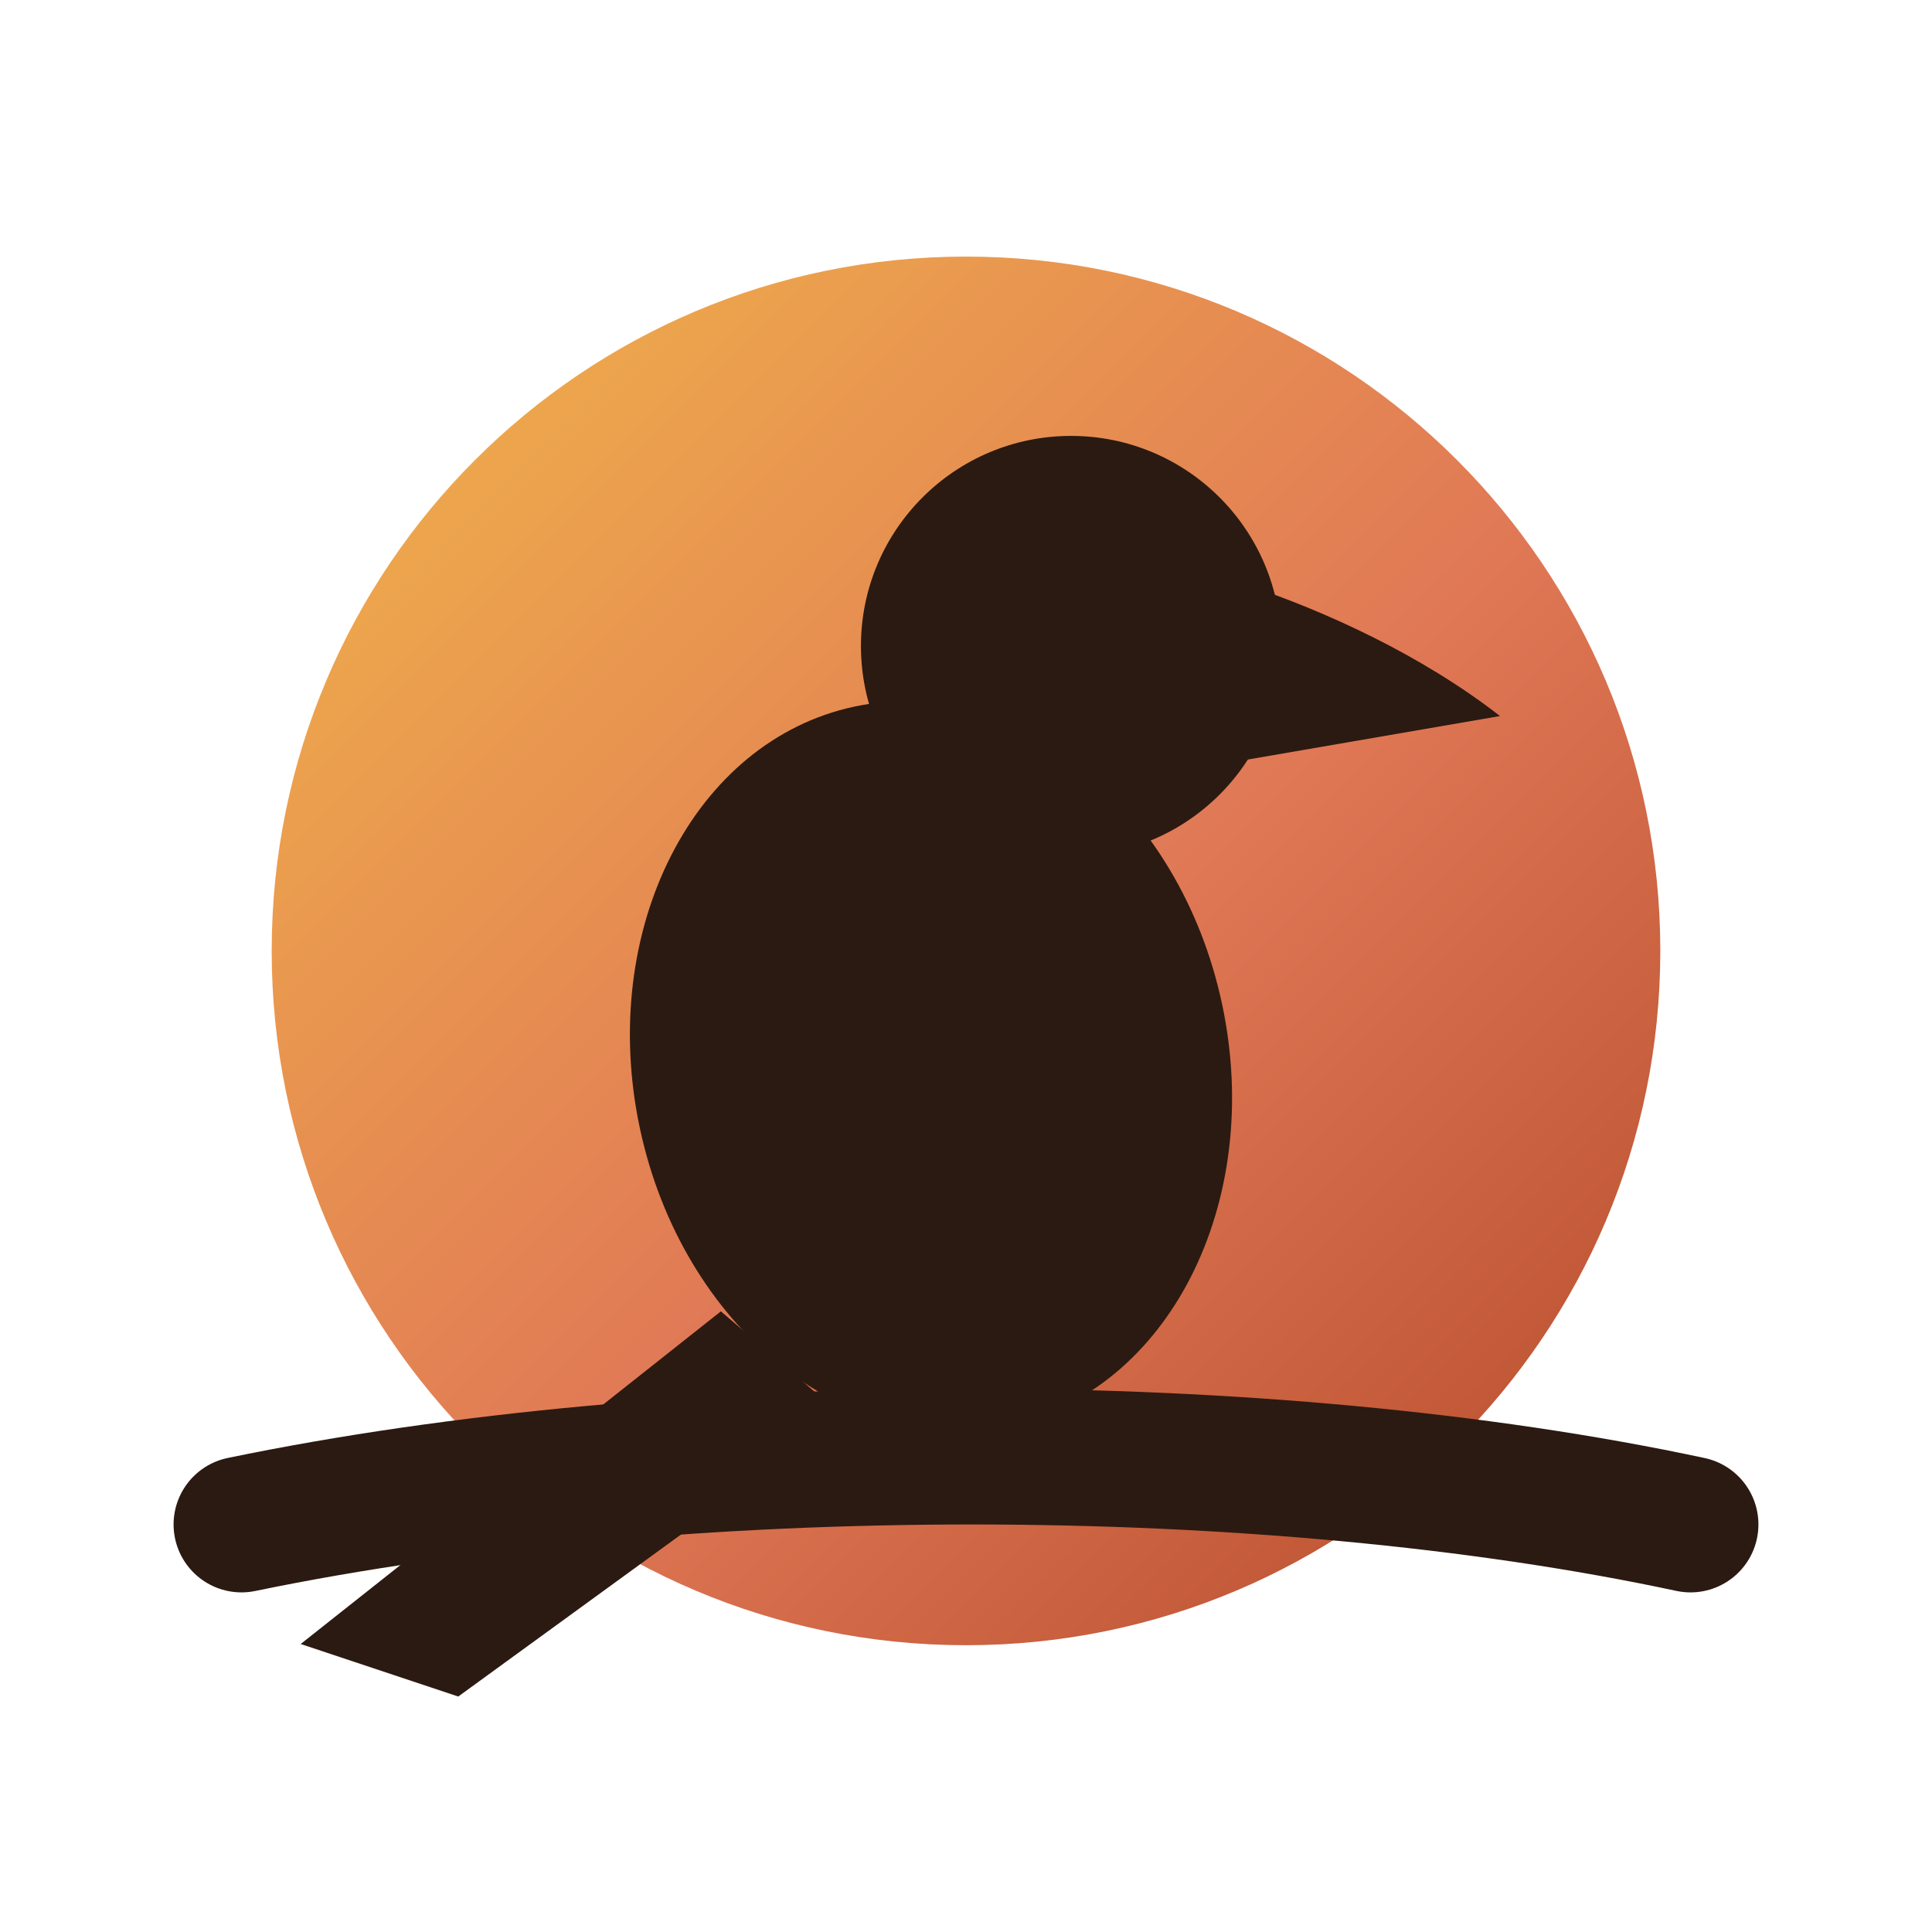
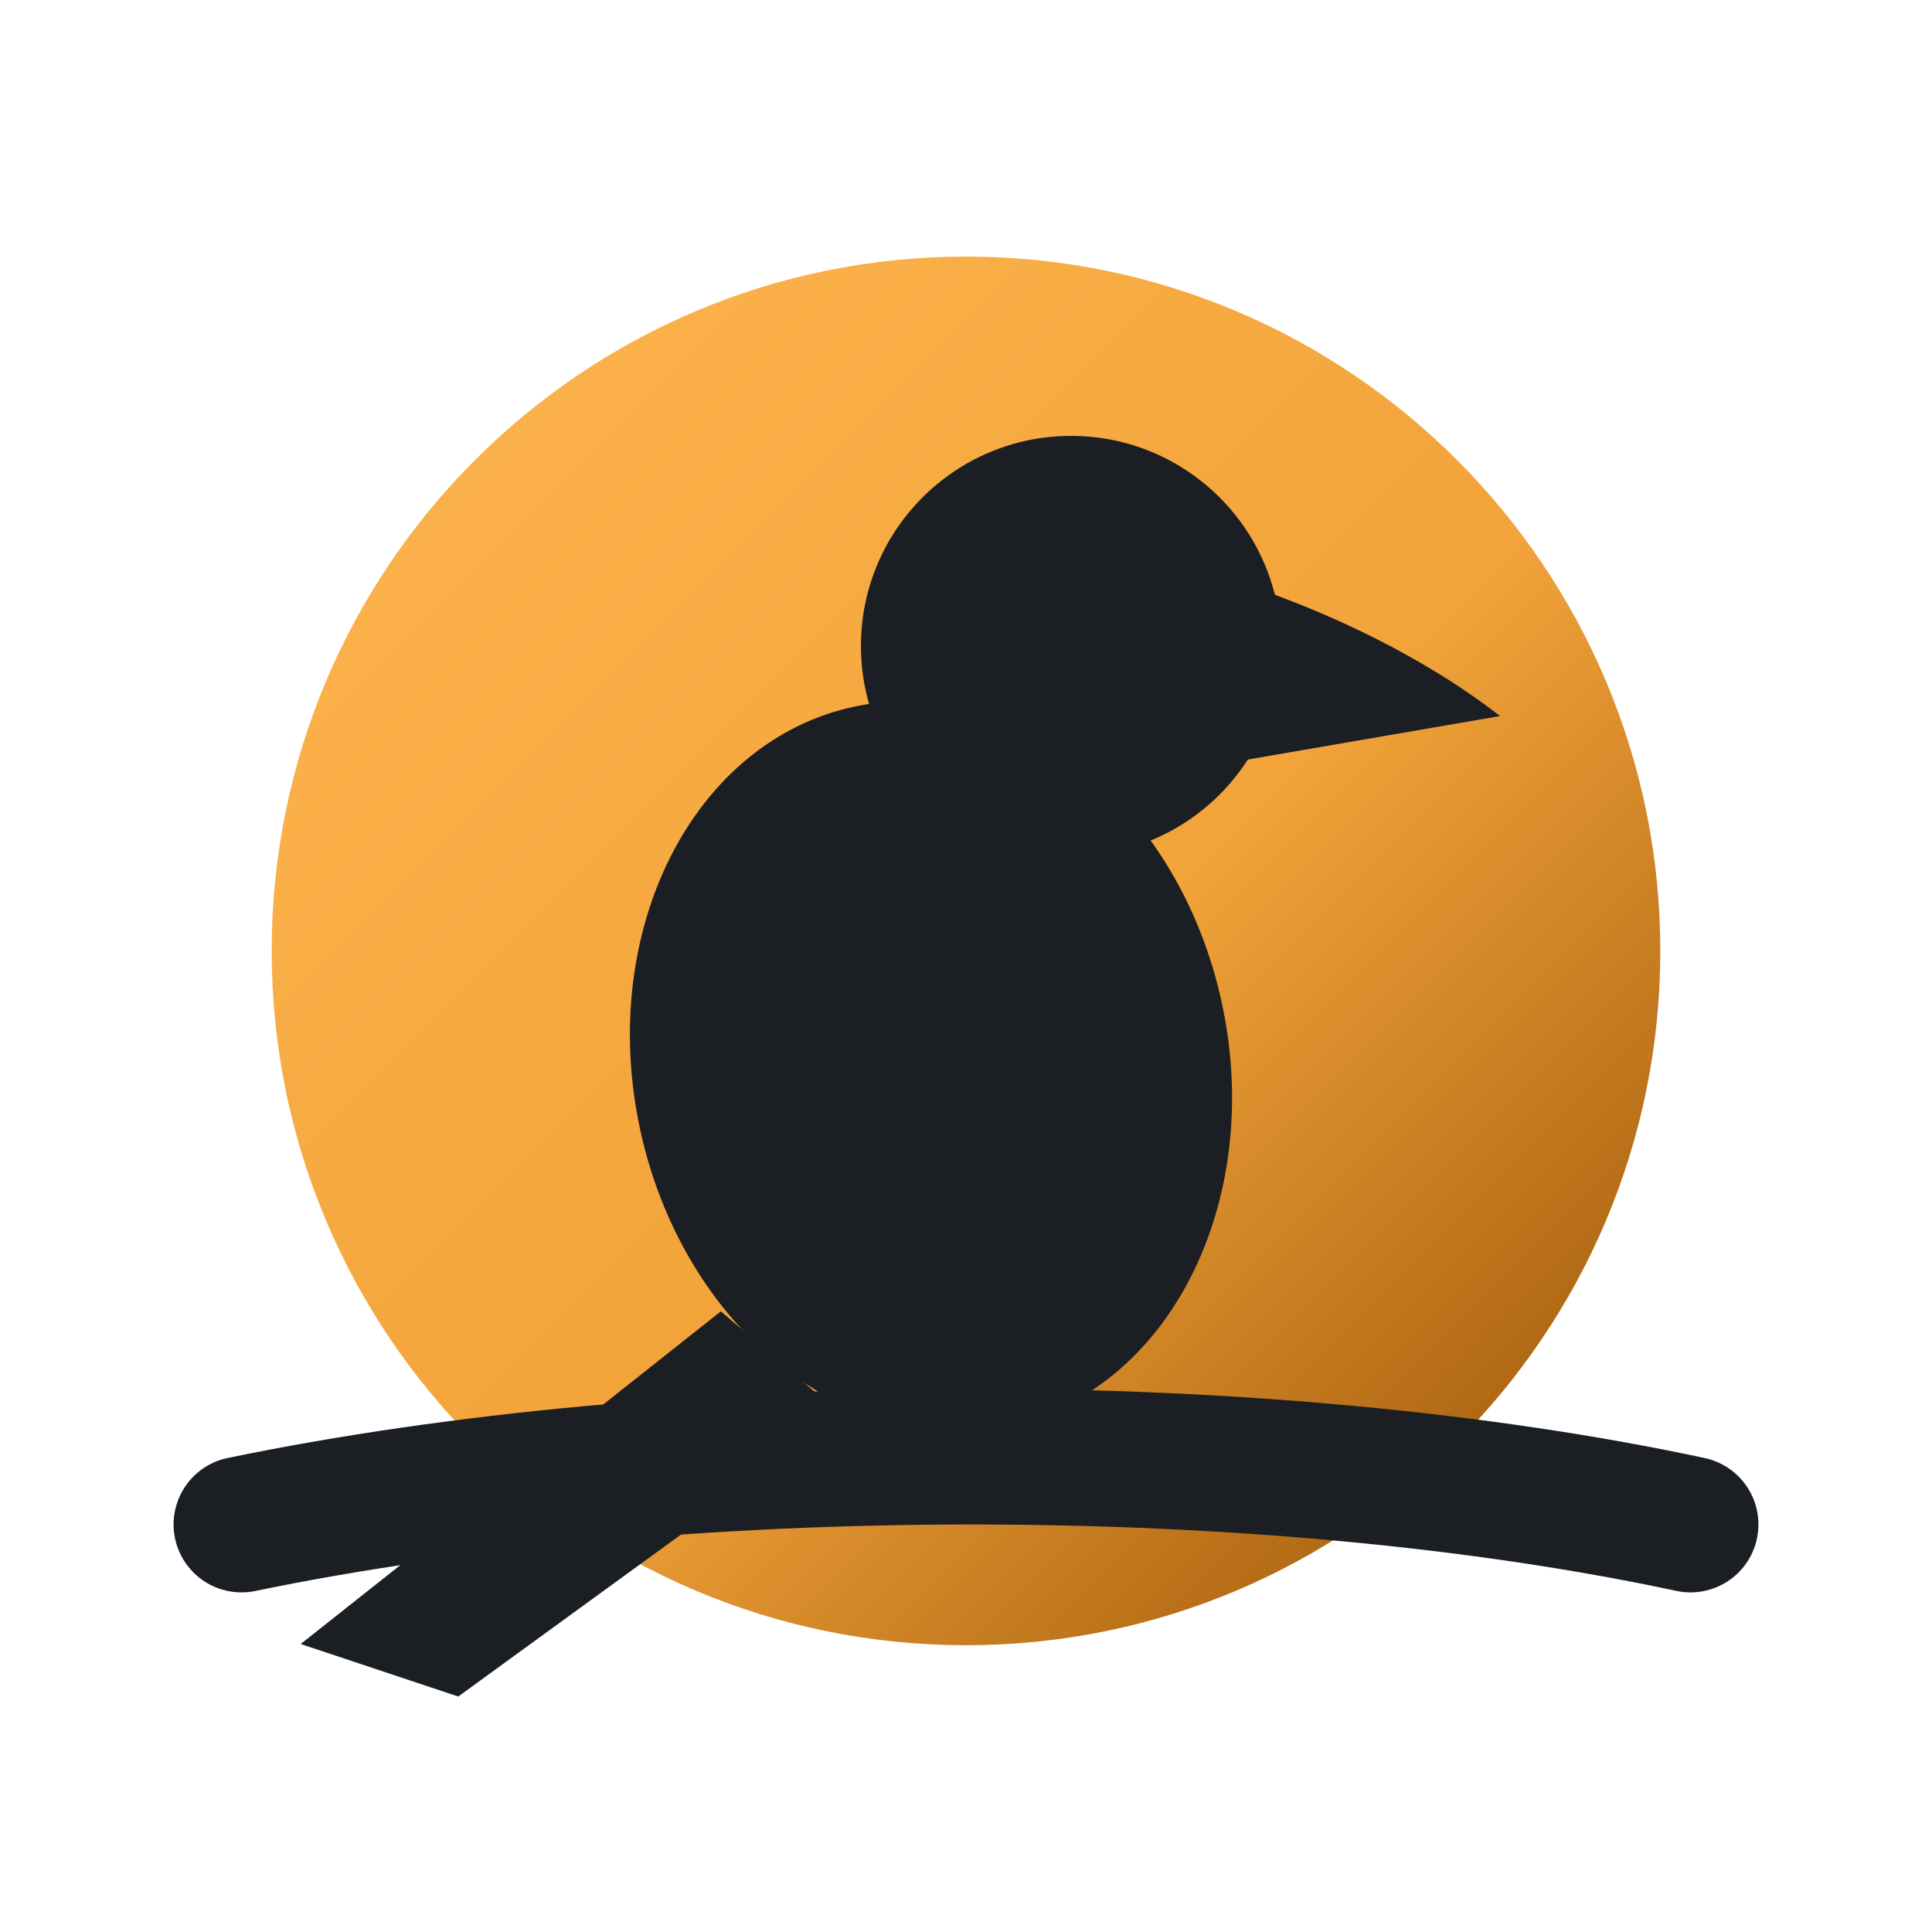
<svg xmlns="http://www.w3.org/2000/svg" viewBox="0 0 256 256" role="img" aria-label="HorneroOS favicon">
  <defs>
    <linearGradient id="hornero-fav-sun" x1="0" y1="0" x2="1" y2="1">
-       <stop offset="0" stop-color="#F2B749" />
-       <stop offset="0.55" stop-color="#E07856" />
-       <stop offset="1" stop-color="#B24827" />
+       <stop offset="0" stop-color="#FFB650" />
+       <stop offset="0.55" stop-color="#F2A33A" />
+       <stop offset="1" stop-color="#8F4B00" />
    </linearGradient>
  </defs>
  <circle cx="128" cy="126" r="92" fill="url(#hornero-fav-sun)" />
  <g transform="translate(128,132) scale(1.16) translate(-128,-132)">
-     <g fill="#2B1A11">
+     <g fill="#1B1E22">
      <path d="M100,168 L52,206 L70,212 L114,180 Z" />
      <ellipse cx="124" cy="140" rx="34" ry="42" transform="rotate(-12 124 140)" />
      <circle cx="140" cy="92" r="24" />
      <path d="M160,85 C169,88 180,93 189,100 L160,105 Z" />
    </g>
  </g>
-   <path d="M32,202 C90,190 168,190 224,202" fill="none" stroke="#2B1A11" stroke-width="18" stroke-linecap="round" />
+   <path d="M32,202 C90,190 168,190 224,202" fill="none" stroke="#1B1E22" stroke-width="18" stroke-linecap="round" />
</svg>
